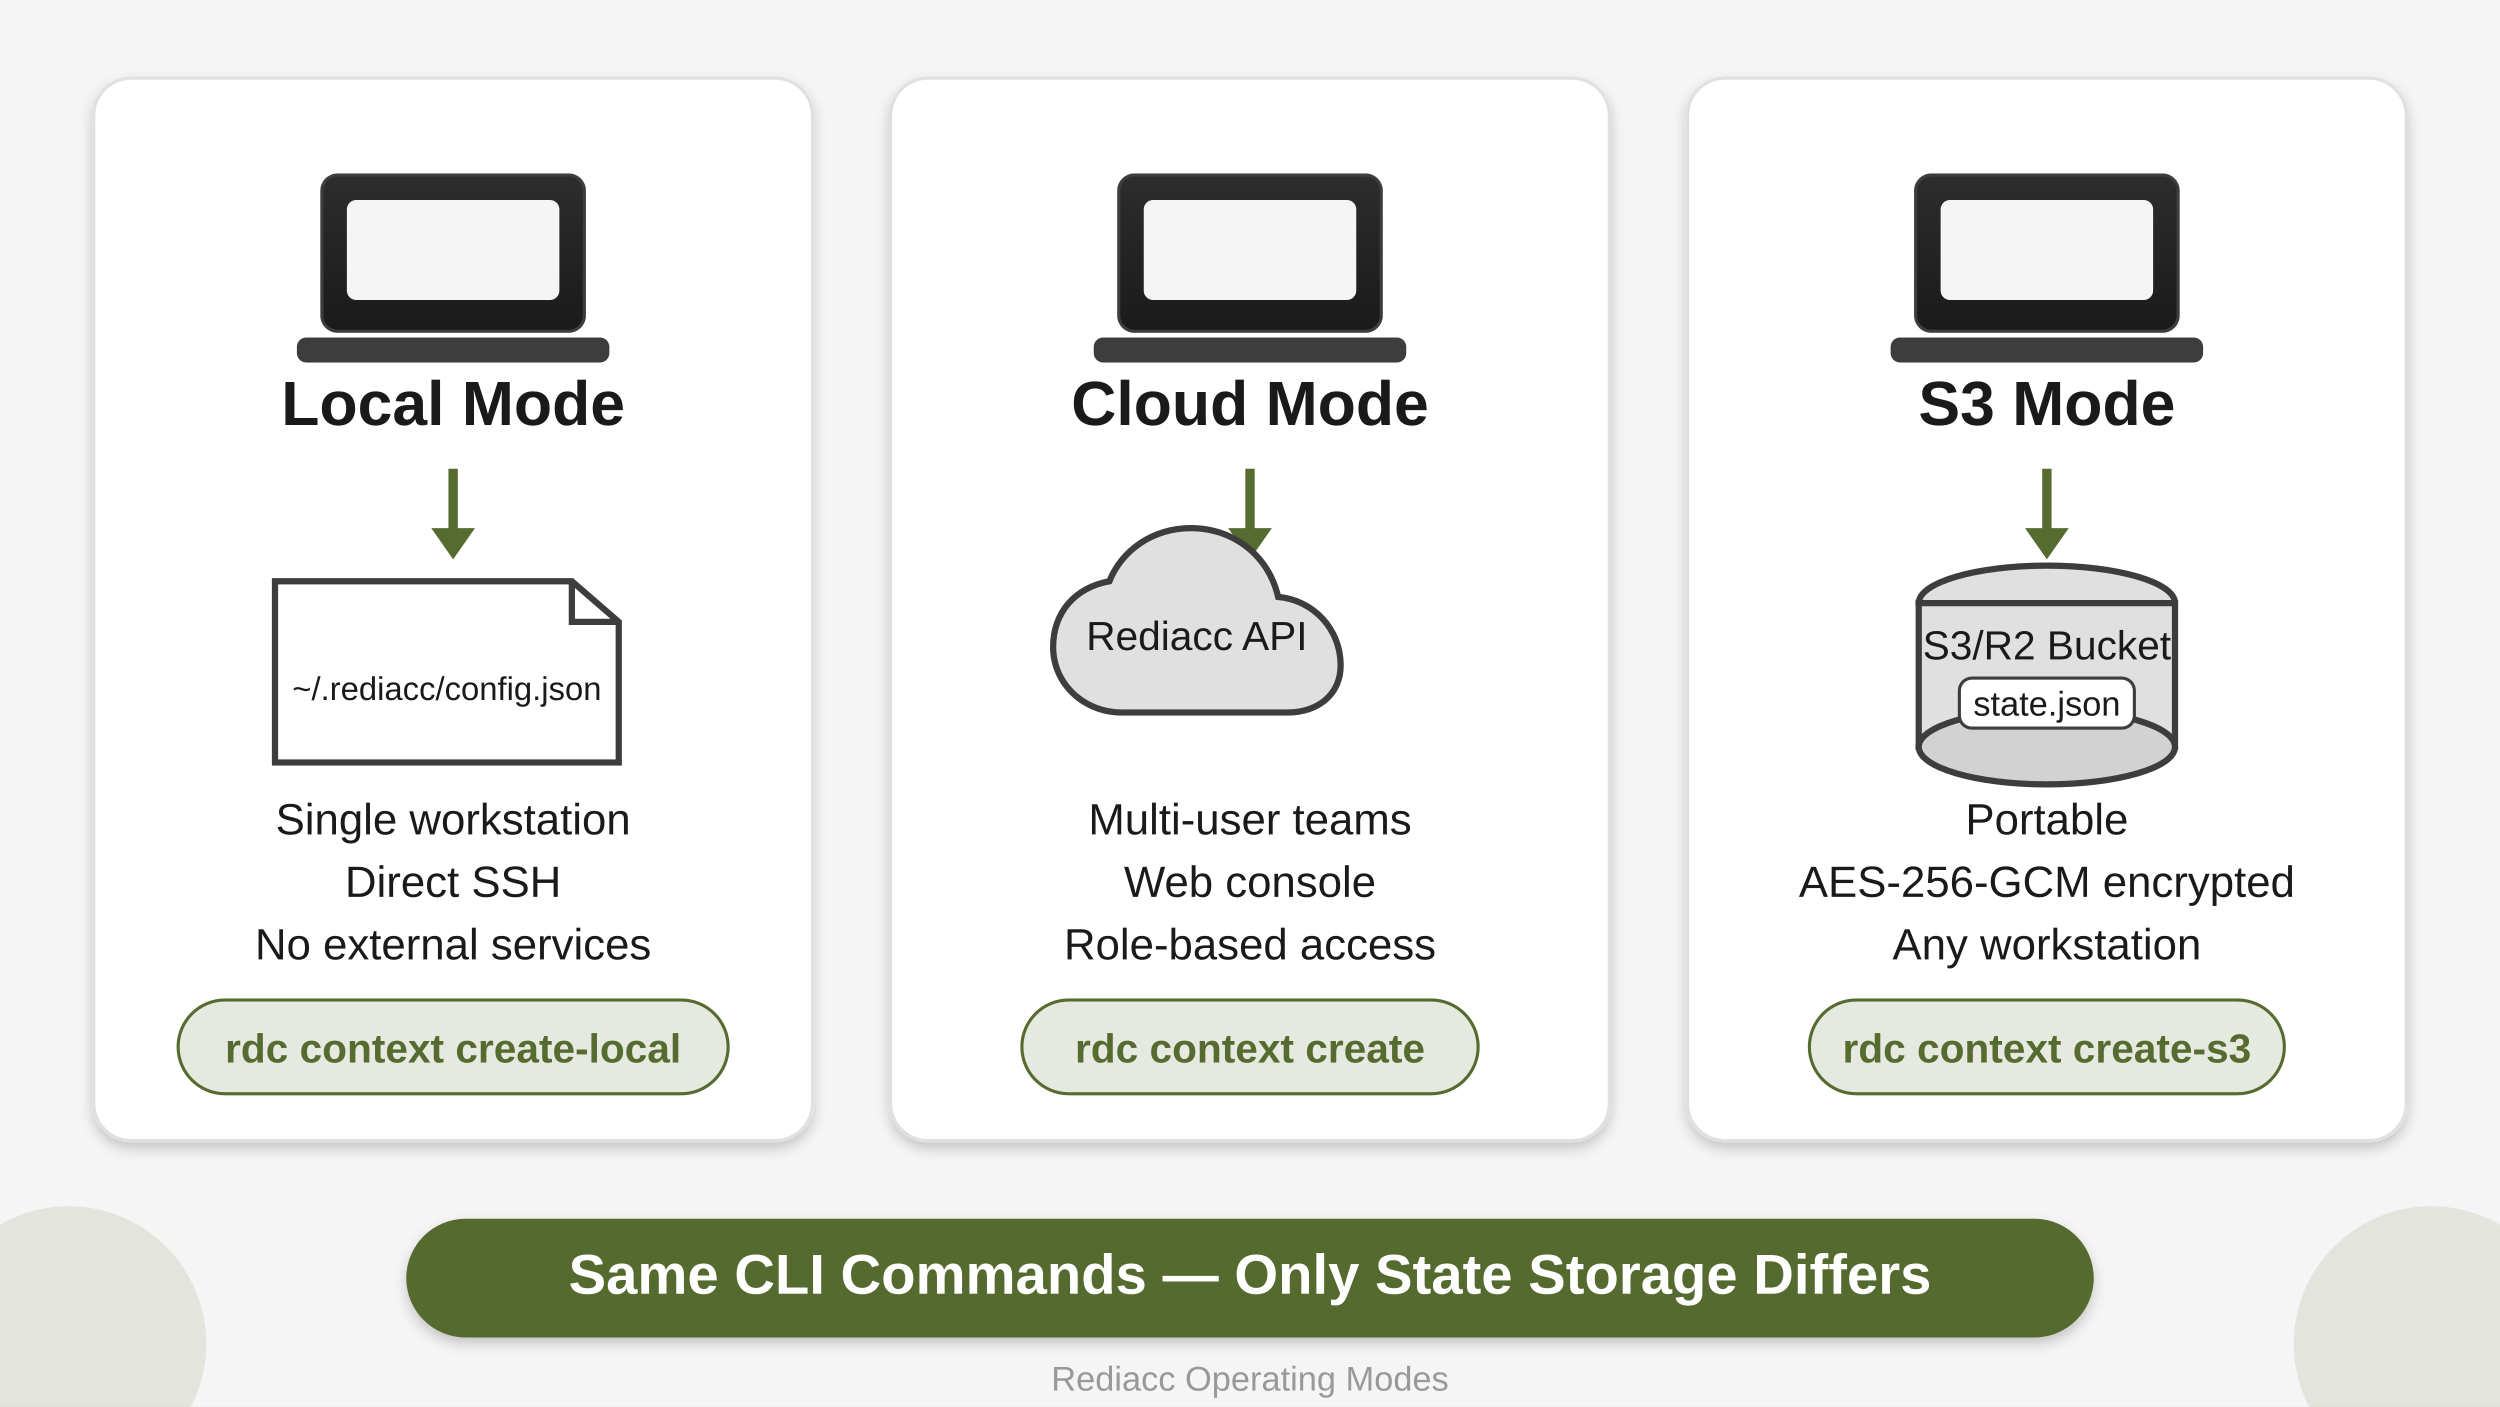
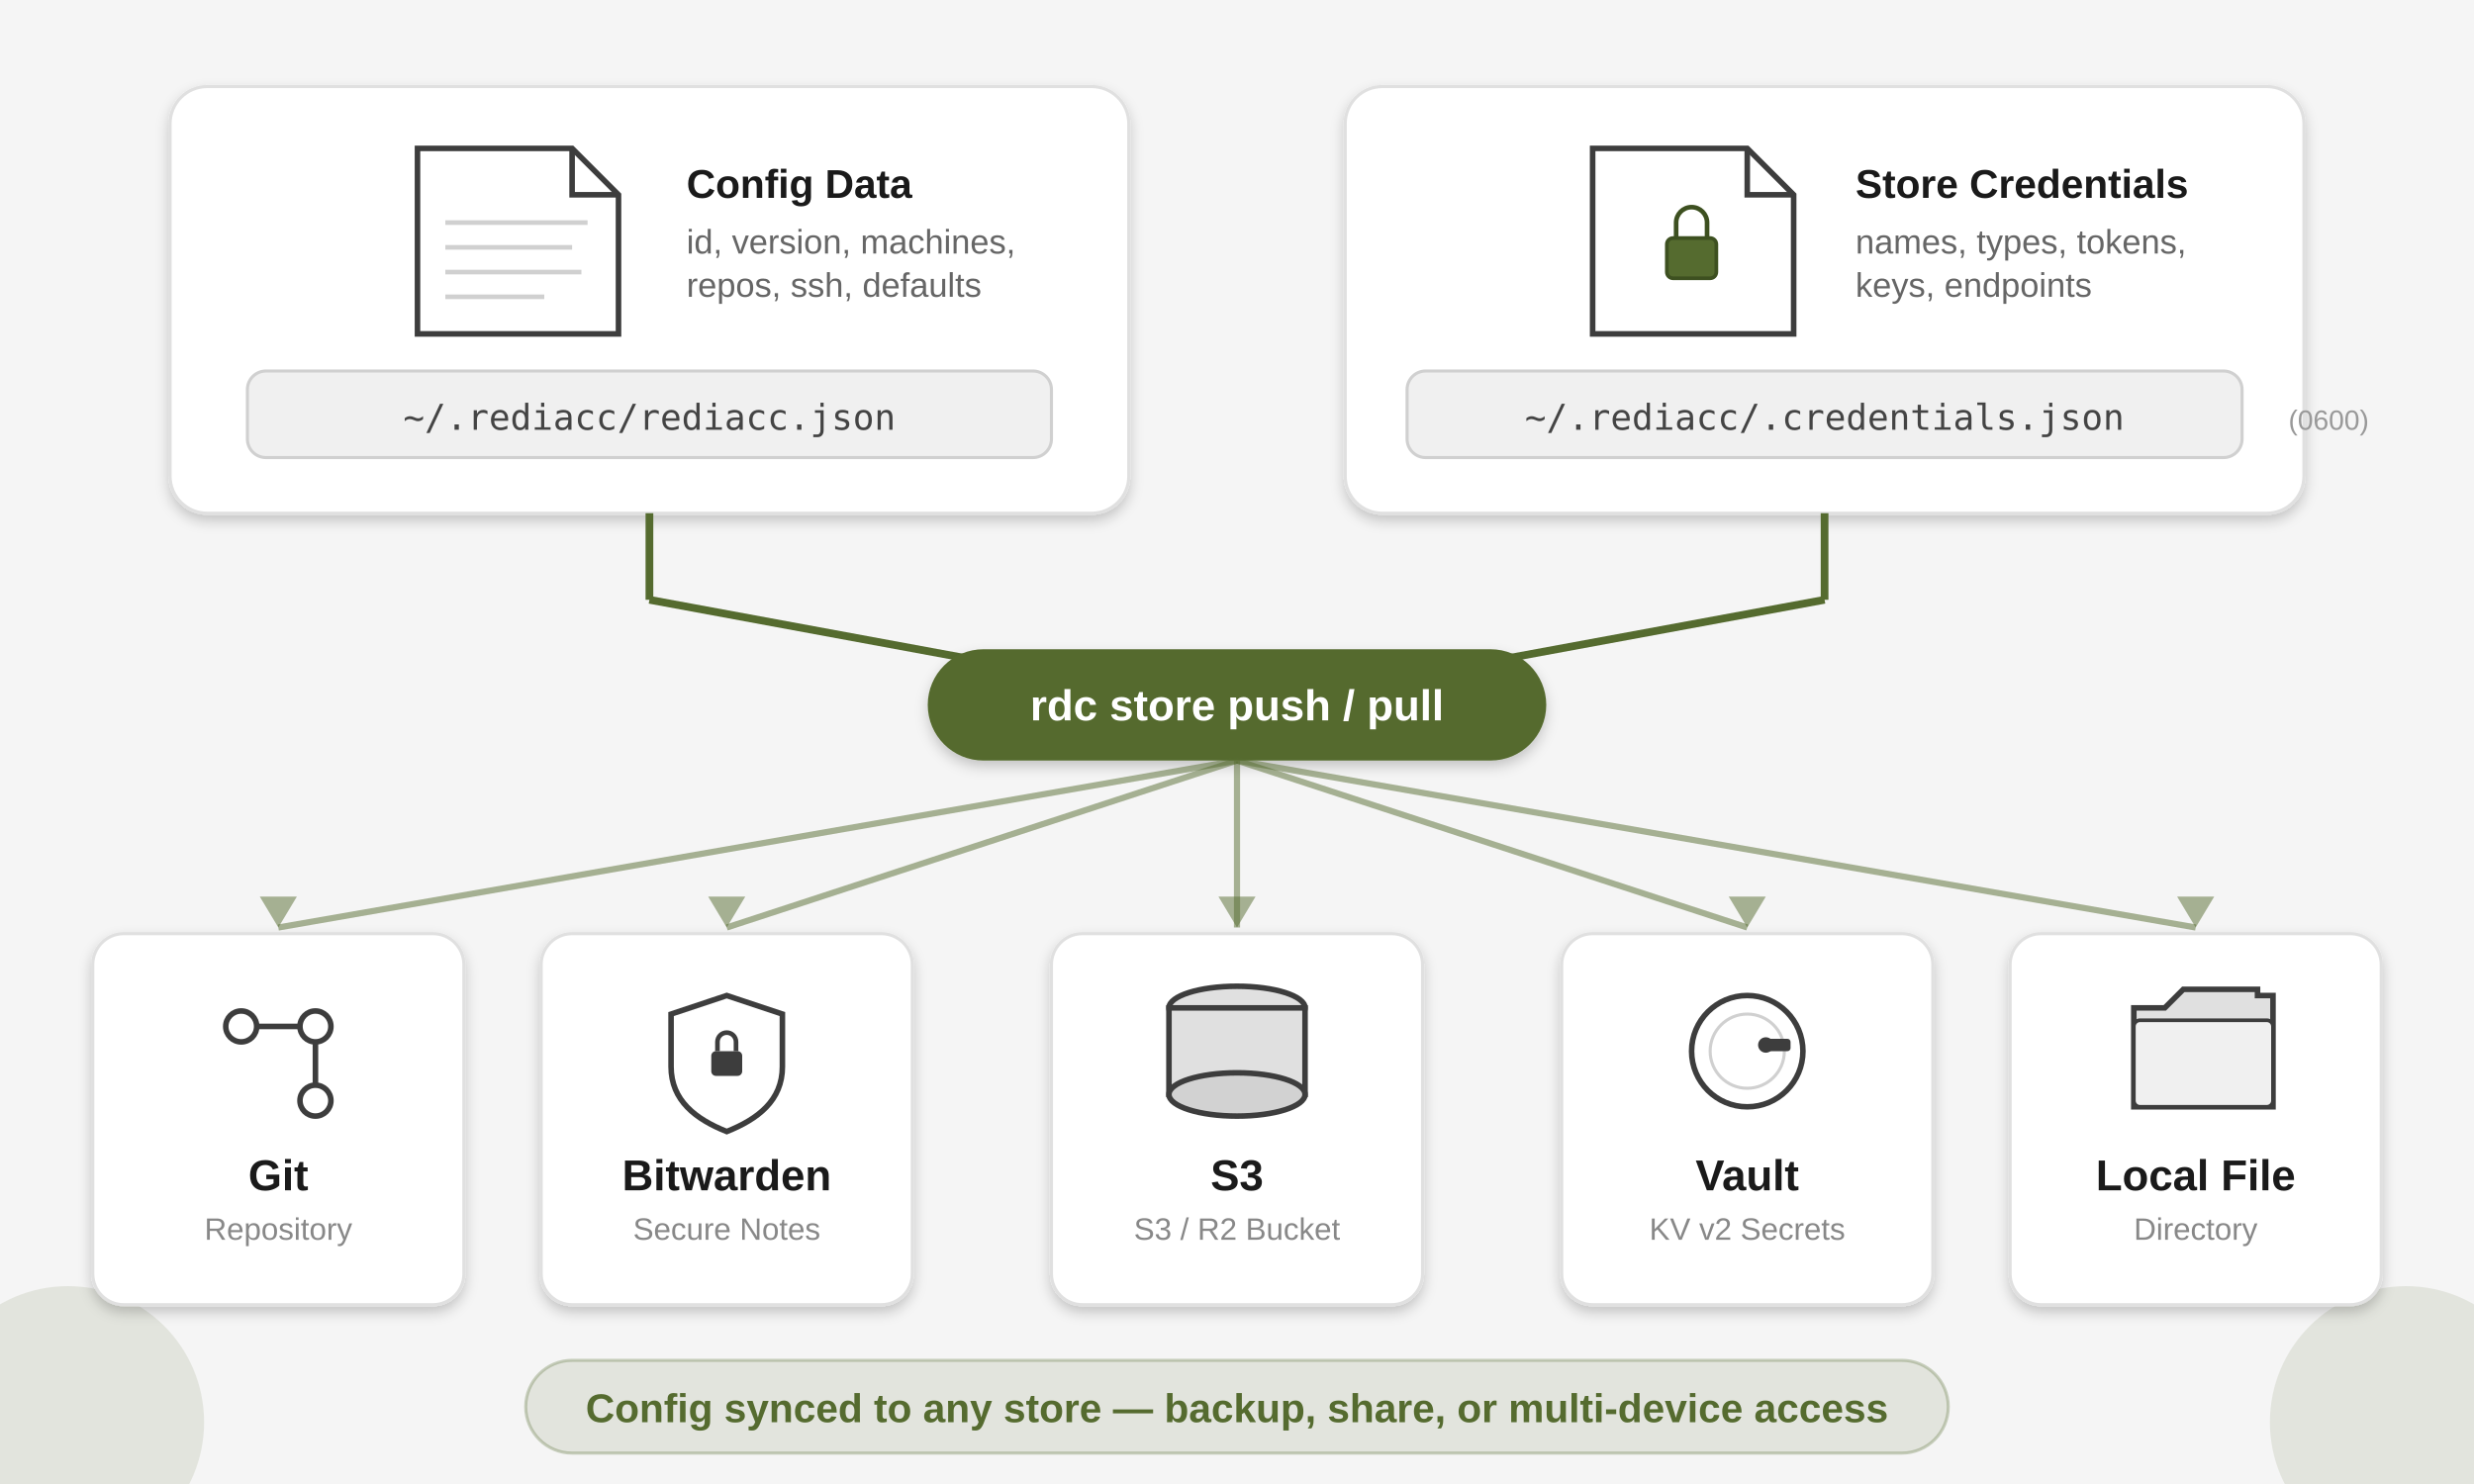
- <svg xmlns="http://www.w3.org/2000/svg" viewBox="0 0 800 450" width="800" height="450">
+ <svg xmlns="http://www.w3.org/2000/svg" viewBox="0 0 800 480" width="800" height="480">
  <defs>
    <linearGradient id="serverGradient" x1="0%" y1="0%" x2="0%" y2="100%">
      <stop offset="0%" stop-color="#2d2d2d" />
      <stop offset="100%" stop-color="#1a1a1a" />
    </linearGradient>
    <filter id="shadow" x="-20%" y="-20%" width="140%" height="140%">
      <feDropShadow dx="0" dy="2" stdDeviation="2" flood-color="#000000" flood-opacity="0.2" />
    </filter>
  </defs>
-   <rect width="800" height="450" fill="#f5f5f5" />
-   <circle cx="22" cy="430" r="44" fill="rgba(85,107,47,0.12)" />
-   <circle cx="778" cy="430" r="44" fill="rgba(85,107,47,0.12)" />
-   <rect x="30" y="25" width="230" height="340" rx="12" fill="#ffffff" stroke="#e0e0e0" filter="url(#shadow)" />
-   <rect x="285" y="25" width="230" height="340" rx="12" fill="#ffffff" stroke="#e0e0e0" filter="url(#shadow)" />
-   <rect x="540" y="25" width="230" height="340" rx="12" fill="#ffffff" stroke="#e0e0e0" filter="url(#shadow)" />
+   <rect width="800" height="480" fill="#f5f5f5" />
+   <circle cx="22" cy="460" r="44" fill="rgba(85,107,47,0.12)" />
+   <circle cx="778" cy="460" r="44" fill="rgba(85,107,47,0.12)" />
+   <rect x="55" y="28" width="310" height="138" rx="12" fill="#ffffff" stroke="#e0e0e0" filter="url(#shadow)" />
  <g font-family="Arial, sans-serif">
-     <rect x="103" y="56" width="84" height="50" rx="5" fill="url(#serverGradient)" stroke="#3d3d3d" />
-     <rect x="111" y="64" width="68" height="32" rx="3" fill="#f5f5f5" />
-     <rect x="95" y="108" width="100" height="8" rx="3" fill="#3d3d3d" />
-     <text x="145" y="136" text-anchor="middle" font-size="20" fill="#1a1a1a" font-weight="700">Local Mode</text>
-     <line x1="145" y1="150" x2="145" y2="172" stroke="#556b2f" stroke-width="3" />
-     <polygon points="145,179 138,169 152,169" fill="#556b2f" />
-     <path d="M88 186 H183 L198 199 V244 H88 Z" fill="#ffffff" stroke="#3d3d3d" stroke-width="2" />
-     <path d="M183 186 V199 H198" fill="none" stroke="#3d3d3d" stroke-width="2" />
-     <text x="143" y="224" text-anchor="middle" font-size="10.5" fill="#1a1a1a">~/.rediacc/config.json</text>
-     <text x="145" y="267" text-anchor="middle" font-size="14" fill="#1a1a1a">Single workstation</text>
-     <text x="145" y="287" text-anchor="middle" font-size="14" fill="#1a1a1a">Direct SSH</text>
-     <text x="145" y="307" text-anchor="middle" font-size="14" fill="#1a1a1a">No external services</text>
-     <rect x="57" y="320" width="176" height="30" rx="15" fill="rgba(85,107,47,0.15)" stroke="#556b2f" />
-     <text x="145" y="340" text-anchor="middle" font-size="13" fill="#556b2f" font-weight="700">rdc context create-local</text>
+     <path d="M135 48 H185 L200 63 V108 H135 Z" fill="#ffffff" stroke="#3d3d3d" stroke-width="1.8" />
+     <path d="M185 48 V63 H200" fill="none" stroke="#3d3d3d" stroke-width="1.8" />
+     <line x1="144" y1="72" x2="190" y2="72" stroke="#d0d0d0" stroke-width="1.5" />
+     <line x1="144" y1="80" x2="185" y2="80" stroke="#d0d0d0" stroke-width="1.5" />
+     <line x1="144" y1="88" x2="188" y2="88" stroke="#d0d0d0" stroke-width="1.5" />
+     <line x1="144" y1="96" x2="176" y2="96" stroke="#d0d0d0" stroke-width="1.5" />
+     <text x="222" y="64" font-size="13" fill="#1a1a1a" font-weight="700">Config Data</text>
+     <text x="222" y="82" font-size="11" fill="#666666">id, version, machines,</text>
+     <text x="222" y="96" font-size="11" fill="#666666">repos, ssh, defaults</text>
+     <rect x="80" y="120" width="260" height="28" rx="6" fill="#f0f0f0" stroke="#d0d0d0" />
+     <text x="210" y="139" text-anchor="middle" font-size="11.5" fill="#444444" font-family="monospace">~/.rediacc/rediacc.json</text>
  </g>
+   <rect x="435" y="28" width="310" height="138" rx="12" fill="#ffffff" stroke="#e0e0e0" filter="url(#shadow)" />
  <g font-family="Arial, sans-serif">
-     <rect x="358" y="56" width="84" height="50" rx="5" fill="url(#serverGradient)" stroke="#3d3d3d" />
-     <rect x="366" y="64" width="68" height="32" rx="3" fill="#f5f5f5" />
-     <rect x="350" y="108" width="100" height="8" rx="3" fill="#3d3d3d" />
-     <text x="400" y="136" text-anchor="middle" font-size="20" fill="#1a1a1a" font-weight="700">Cloud Mode</text>
-     <line x1="400" y1="150" x2="400" y2="172" stroke="#556b2f" stroke-width="3" />
-     <polygon points="400,179 393,169 407,169" fill="#556b2f" />
-     <path d="M359 228              C347 228 337 219 337 207              C337 196 344 188 355 186              C359 176 369 169 381 169              C395 169 406 178 409 191              C420 192 429 201 429 213              C429 222 422 228 412 228 Z" fill="#e0e0e0" stroke="#3d3d3d" stroke-width="2" />
-     <text x="383" y="208" text-anchor="middle" font-size="13" fill="#1a1a1a">Rediacc API</text>
-     <text x="400" y="267" text-anchor="middle" font-size="14" fill="#1a1a1a">Multi-user teams</text>
-     <text x="400" y="287" text-anchor="middle" font-size="14" fill="#1a1a1a">Web console</text>
-     <text x="400" y="307" text-anchor="middle" font-size="14" fill="#1a1a1a">Role-based access</text>
-     <rect x="327" y="320" width="146" height="30" rx="15" fill="rgba(85,107,47,0.15)" stroke="#556b2f" />
-     <text x="400" y="340" text-anchor="middle" font-size="13" fill="#556b2f" font-weight="700">rdc context create</text>
+     <path d="M515 48 H565 L580 63 V108 H515 Z" fill="#ffffff" stroke="#3d3d3d" stroke-width="1.8" />
+     <path d="M565 48 V63 H580" fill="none" stroke="#3d3d3d" stroke-width="1.8" />
+     <rect x="539" y="77" width="16" height="13" rx="2" fill="#556b2f" stroke="#3d5020" stroke-width="1.2" />
+     <path d="M542 77 V72 a5 5 0 0 1 10 0 V77" fill="none" stroke="#3d5020" stroke-width="1.5" />
+     <text x="600" y="64" font-size="13" fill="#1a1a1a" font-weight="700">Store Credentials</text>
+     <text x="600" y="82" font-size="11" fill="#666666">names, types, tokens,</text>
+     <text x="600" y="96" font-size="11" fill="#666666">keys, endpoints</text>
+     <rect x="455" y="120" width="270" height="28" rx="6" fill="#f0f0f0" stroke="#d0d0d0" />
+     <text x="590" y="139" text-anchor="middle" font-size="11.5" fill="#444444" font-family="monospace">~/.rediacc/.credentials.json</text>
+     <text x="740" y="139" font-size="9" fill="#999999">(0600)</text>
  </g>
+   <line x1="210" y1="166" x2="210" y2="194" stroke="#556b2f" stroke-width="2.5" />
+   <line x1="210" y1="194" x2="340" y2="218" stroke="#556b2f" stroke-width="2.5" />
+   <line x1="590" y1="166" x2="590" y2="194" stroke="#556b2f" stroke-width="2.5" />
+   <line x1="590" y1="194" x2="460" y2="218" stroke="#556b2f" stroke-width="2.5" />
+   <rect x="300" y="210" width="200" height="36" rx="18" fill="#556b2f" filter="url(#shadow)" />
+   <text x="400" y="233" text-anchor="middle" font-family="Arial, sans-serif" font-size="14" fill="#ffffff" font-weight="700">
+     rdc store push / pull
+   </text>
+   <line x1="400" y1="246" x2="90" y2="300" stroke="#556b2f" stroke-width="2" opacity="0.5" />
+   <line x1="400" y1="246" x2="235" y2="300" stroke="#556b2f" stroke-width="2" opacity="0.5" />
+   <line x1="400" y1="246" x2="400" y2="300" stroke="#556b2f" stroke-width="2" opacity="0.5" />
+   <line x1="400" y1="246" x2="565" y2="300" stroke="#556b2f" stroke-width="2" opacity="0.5" />
+   <line x1="400" y1="246" x2="710" y2="300" stroke="#556b2f" stroke-width="2" opacity="0.5" />
+   <polygon points="90,300  84,290  96,290" fill="#556b2f" opacity="0.5" />
+   <polygon points="235,300 229,290 241,290" fill="#556b2f" opacity="0.5" />
+   <polygon points="400,300 394,290 406,290" fill="#556b2f" opacity="0.5" />
+   <polygon points="565,300 559,290 571,290" fill="#556b2f" opacity="0.5" />
+   <polygon points="710,300 704,290 716,290" fill="#556b2f" opacity="0.5" />
+   <rect x="30" y="302" width="120" height="120" rx="10" fill="#ffffff" stroke="#e0e0e0" filter="url(#shadow)" />
  <g font-family="Arial, sans-serif">
-     <rect x="613" y="56" width="84" height="50" rx="5" fill="url(#serverGradient)" stroke="#3d3d3d" />
-     <rect x="621" y="64" width="68" height="32" rx="3" fill="#f5f5f5" />
-     <rect x="605" y="108" width="100" height="8" rx="3" fill="#3d3d3d" />
-     <text x="655" y="136" text-anchor="middle" font-size="20" fill="#1a1a1a" font-weight="700">S3 Mode</text>
-     <line x1="655" y1="150" x2="655" y2="172" stroke="#556b2f" stroke-width="3" />
-     <polygon points="655,179 648,169 662,169" fill="#556b2f" />
-     <ellipse cx="655" cy="193" rx="41" ry="12" fill="#e0e0e0" stroke="#3d3d3d" stroke-width="2" />
-     <rect x="614" y="193" width="82" height="46" fill="#e0e0e0" stroke="#3d3d3d" stroke-width="2" />
-     <ellipse cx="655" cy="239" rx="41" ry="12" fill="#d2d2d2" stroke="#3d3d3d" stroke-width="2" />
-     <text x="655" y="211" text-anchor="middle" font-size="13" fill="#1a1a1a">S3/R2 Bucket</text>
-     <rect x="627" y="217" width="56" height="16" rx="4" fill="#ffffff" stroke="#3d3d3d" />
-     <text x="655" y="229" text-anchor="middle" font-size="11" fill="#1a1a1a">state.json</text>
-     <text x="655" y="267" text-anchor="middle" font-size="14" fill="#1a1a1a">Portable</text>
-     <text x="655" y="287" text-anchor="middle" font-size="14" fill="#1a1a1a">AES-256-GCM encrypted</text>
-     <text x="655" y="307" text-anchor="middle" font-size="14" fill="#1a1a1a">Any workstation</text>
-     <rect x="579" y="320" width="152" height="30" rx="15" fill="rgba(85,107,47,0.15)" stroke="#556b2f" />
-     <text x="655" y="340" text-anchor="middle" font-size="13" fill="#556b2f" font-weight="700">rdc context create-s3</text>
+     <circle cx="78" cy="332" r="5" fill="none" stroke="#3d3d3d" stroke-width="1.8" />
+     <circle cx="102" cy="332" r="5" fill="none" stroke="#3d3d3d" stroke-width="1.8" />
+     <circle cx="102" cy="356" r="5" fill="none" stroke="#3d3d3d" stroke-width="1.8" />
+     <line x1="83" y1="332" x2="97" y2="332" stroke="#3d3d3d" stroke-width="1.8" />
+     <line x1="102" y1="337" x2="102" y2="351" stroke="#3d3d3d" stroke-width="1.8" />
+     <text x="90" y="385" text-anchor="middle" font-size="14" fill="#1a1a1a" font-weight="700">Git</text>
+     <text x="90" y="401" text-anchor="middle" font-size="10" fill="#888888">Repository</text>
  </g>
-   <rect x="130" y="390" width="540" height="38" rx="19" fill="#556b2f" filter="url(#shadow)" />
-   <text x="400" y="414" text-anchor="middle" font-family="Arial, sans-serif" font-size="18" fill="#ffffff" font-weight="700">
-     Same CLI Commands — Only State Storage Differs
-   </text>
-   <text x="400" y="445" text-anchor="middle" font-family="Arial, sans-serif" font-size="11" fill="#999999">
-     Rediacc Operating Modes
+   <rect x="175" y="302" width="120" height="120" rx="10" fill="#ffffff" stroke="#e0e0e0" filter="url(#shadow)" />
+   <g font-family="Arial, sans-serif">
+     <path d="M235 322 L253 328 V345 C253 356 245 362 235 366 C225 362 217 356 217 345 V328 Z" fill="none" stroke="#3d3d3d" stroke-width="1.8" />
+     <rect x="230" y="340" width="10" height="8" rx="1.5" fill="#3d3d3d" />
+     <path d="M232 340 V337 a3 3 0 0 1 6 0 V340" fill="none" stroke="#3d3d3d" stroke-width="1.5" />
+     <text x="235" y="385" text-anchor="middle" font-size="14" fill="#1a1a1a" font-weight="700">Bitwarden</text>
+     <text x="235" y="401" text-anchor="middle" font-size="10" fill="#888888">Secure Notes</text>
+   </g>
+   <rect x="340" y="302" width="120" height="120" rx="10" fill="#ffffff" stroke="#e0e0e0" filter="url(#shadow)" />
+   <g font-family="Arial, sans-serif">
+     <ellipse cx="400" cy="326" rx="22" ry="7" fill="#e0e0e0" stroke="#3d3d3d" stroke-width="1.8" />
+     <rect x="378" y="326" width="44" height="28" fill="#e0e0e0" stroke="#3d3d3d" stroke-width="1.8" />
+     <ellipse cx="400" cy="354" rx="22" ry="7" fill="#d2d2d2" stroke="#3d3d3d" stroke-width="1.8" />
+     <text x="400" y="385" text-anchor="middle" font-size="14" fill="#1a1a1a" font-weight="700">S3</text>
+     <text x="400" y="401" text-anchor="middle" font-size="10" fill="#888888">S3 / R2 Bucket</text>
+   </g>
+   <rect x="505" y="302" width="120" height="120" rx="10" fill="#ffffff" stroke="#e0e0e0" filter="url(#shadow)" />
+   <g font-family="Arial, sans-serif">
+     <circle cx="565" cy="340" r="18" fill="none" stroke="#3d3d3d" stroke-width="1.8" />
+     <circle cx="565" cy="340" r="12" fill="none" stroke="#d0d0d0" stroke-width="1" />
+     <rect x="571" y="336" width="8" height="4" rx="1" fill="#3d3d3d" />
+     <circle cx="571" cy="338" r="2.5" fill="#3d3d3d" />
+     <text x="565" y="385" text-anchor="middle" font-size="14" fill="#1a1a1a" font-weight="700">Vault</text>
+     <text x="565" y="401" text-anchor="middle" font-size="10" fill="#888888">KV v2 Secrets</text>
+   </g>
+   <rect x="650" y="302" width="120" height="120" rx="10" fill="#ffffff" stroke="#e0e0e0" filter="url(#shadow)" />
+   <g font-family="Arial, sans-serif">
+     <path d="M690 326 H700 L706 320 H730 V322 H735 V358 H690 Z" fill="#e0e0e0" stroke="#3d3d3d" stroke-width="1.8" />
+     <rect x="690" y="330" width="45" height="28" rx="2" fill="#f0f0f0" stroke="#3d3d3d" stroke-width="1.2" />
+     <text x="710" y="385" text-anchor="middle" font-size="14" fill="#1a1a1a" font-weight="700">Local File</text>
+     <text x="710" y="401" text-anchor="middle" font-size="10" fill="#888888">Directory</text>
+   </g>
+   <rect x="170" y="440" width="460" height="30" rx="15" fill="rgba(85,107,47,0.12)" stroke="rgba(85,107,47,0.3)" />
+   <text x="400" y="460" text-anchor="middle" font-family="Arial, sans-serif" font-size="13" fill="#556b2f" font-weight="600">
+     Config synced to any store — backup, share, or multi-device access
  </text>
</svg>
